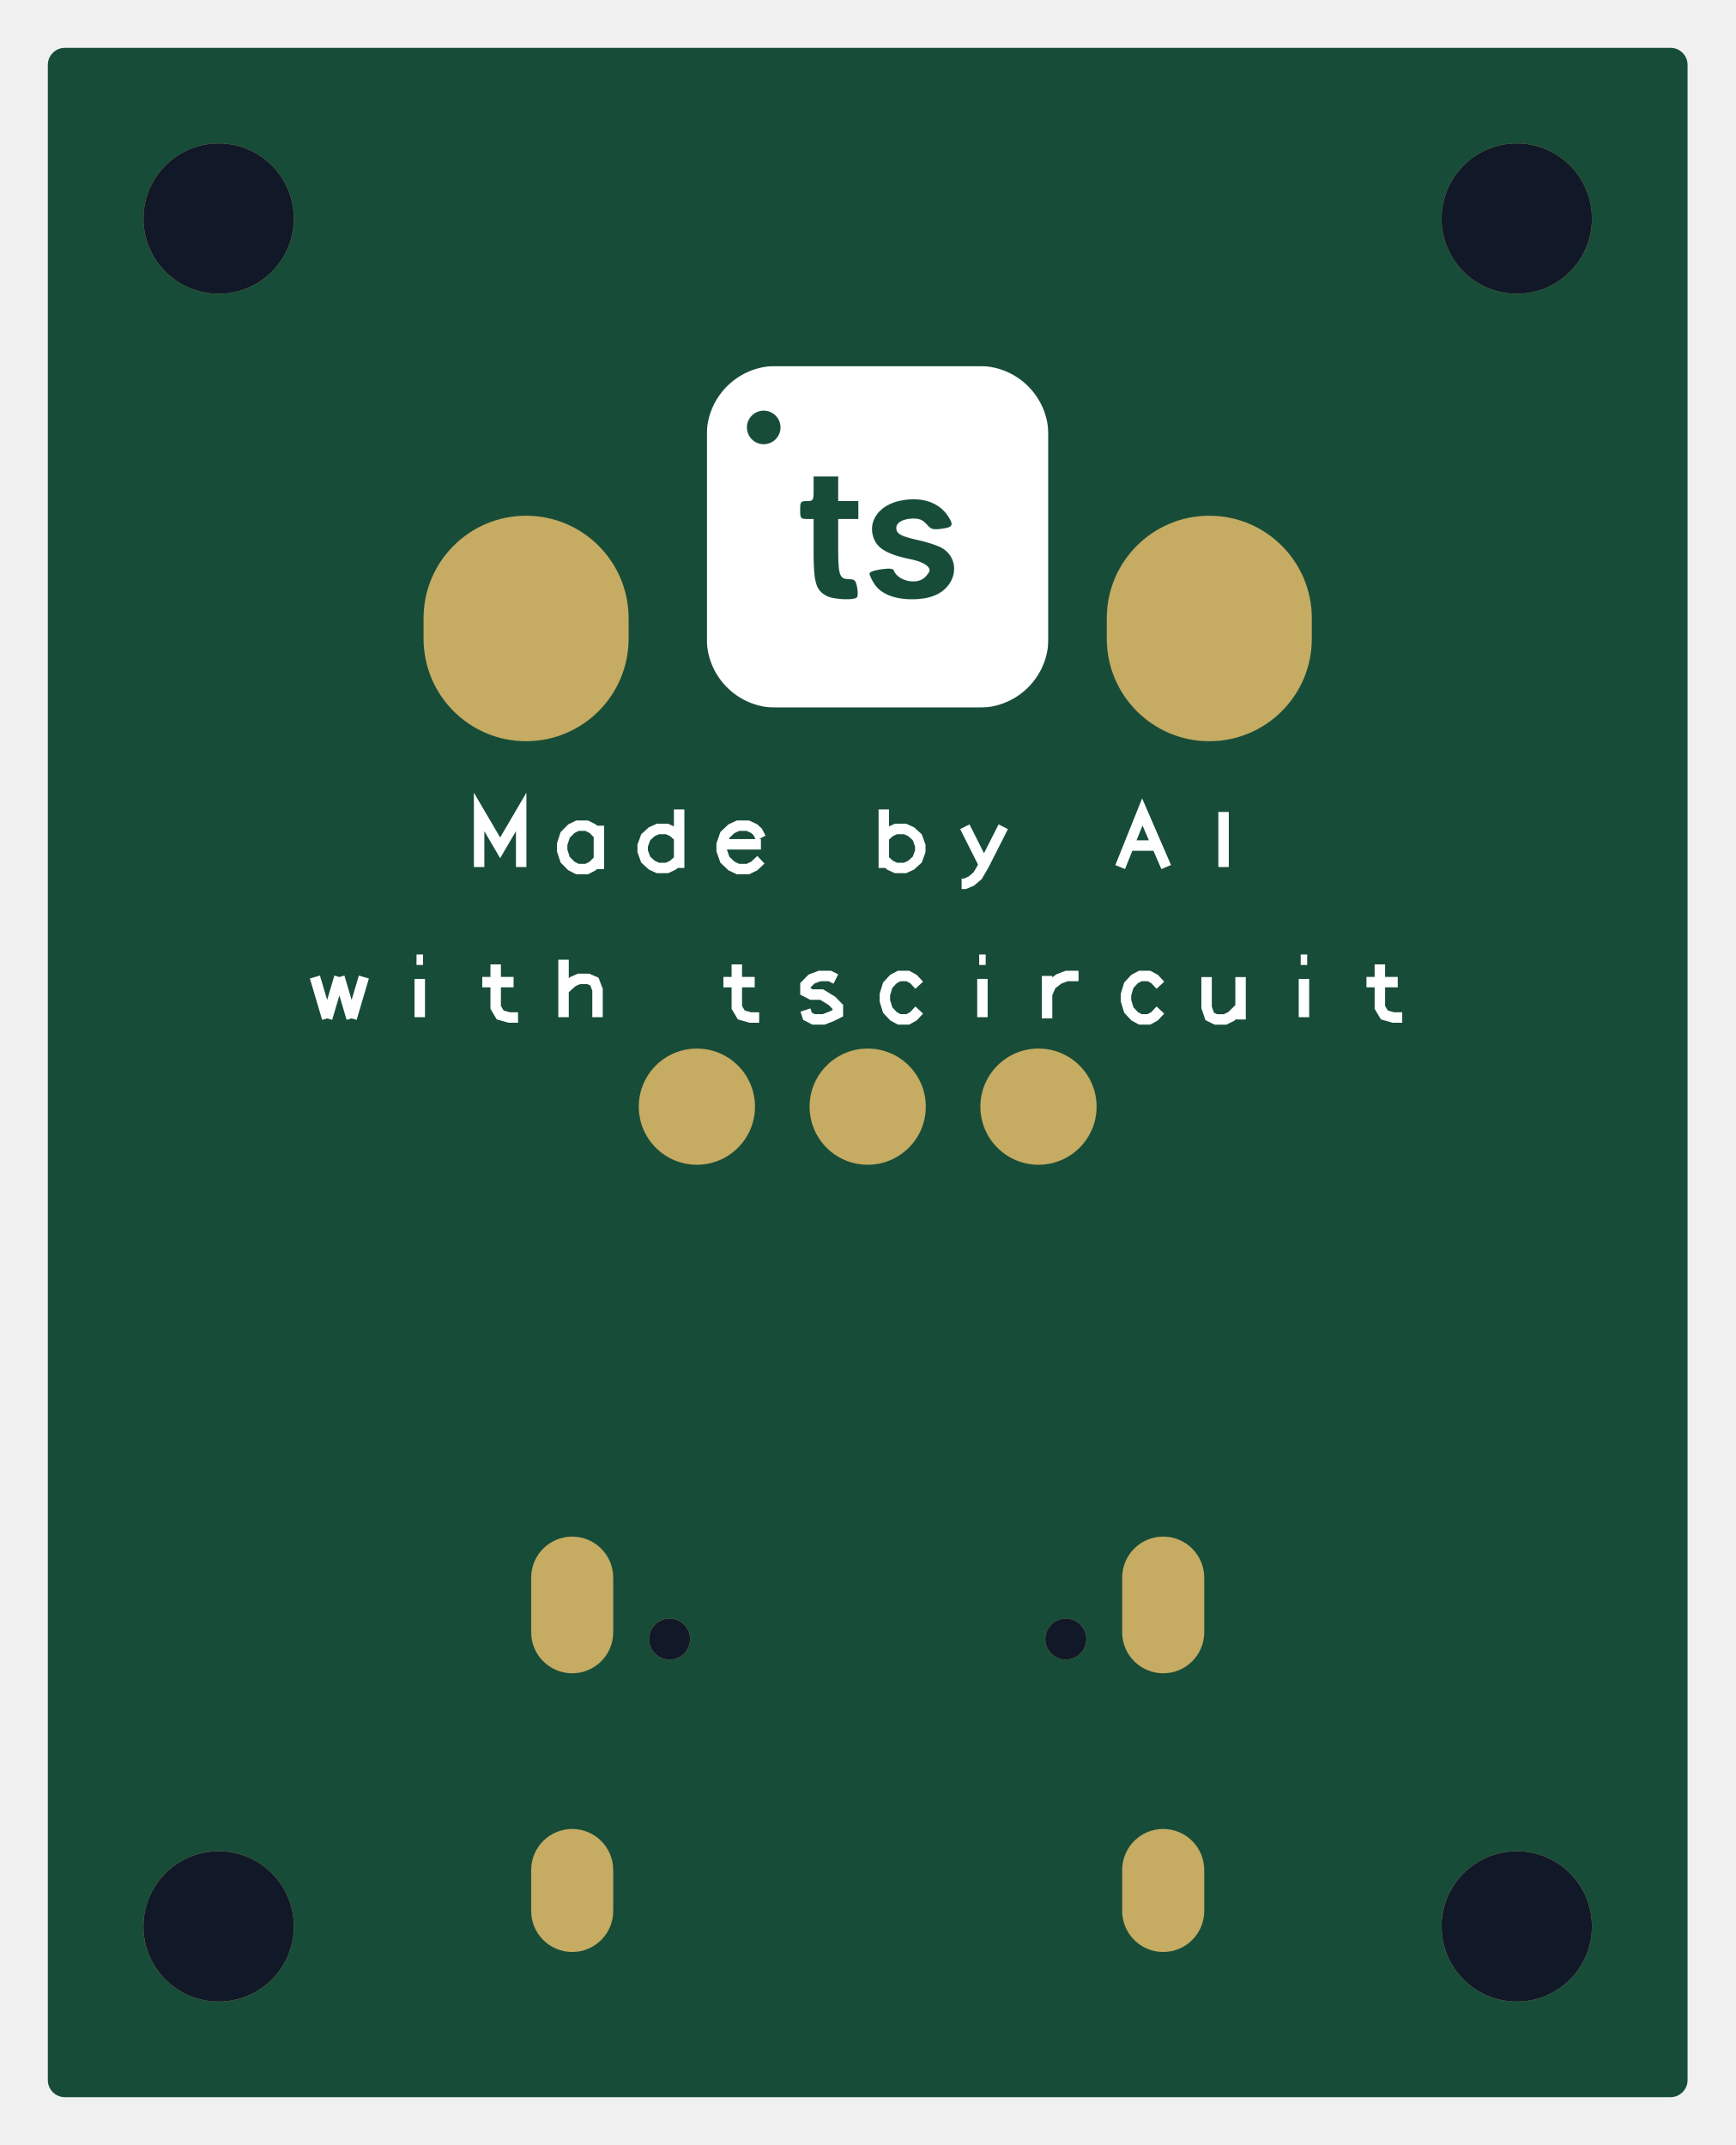
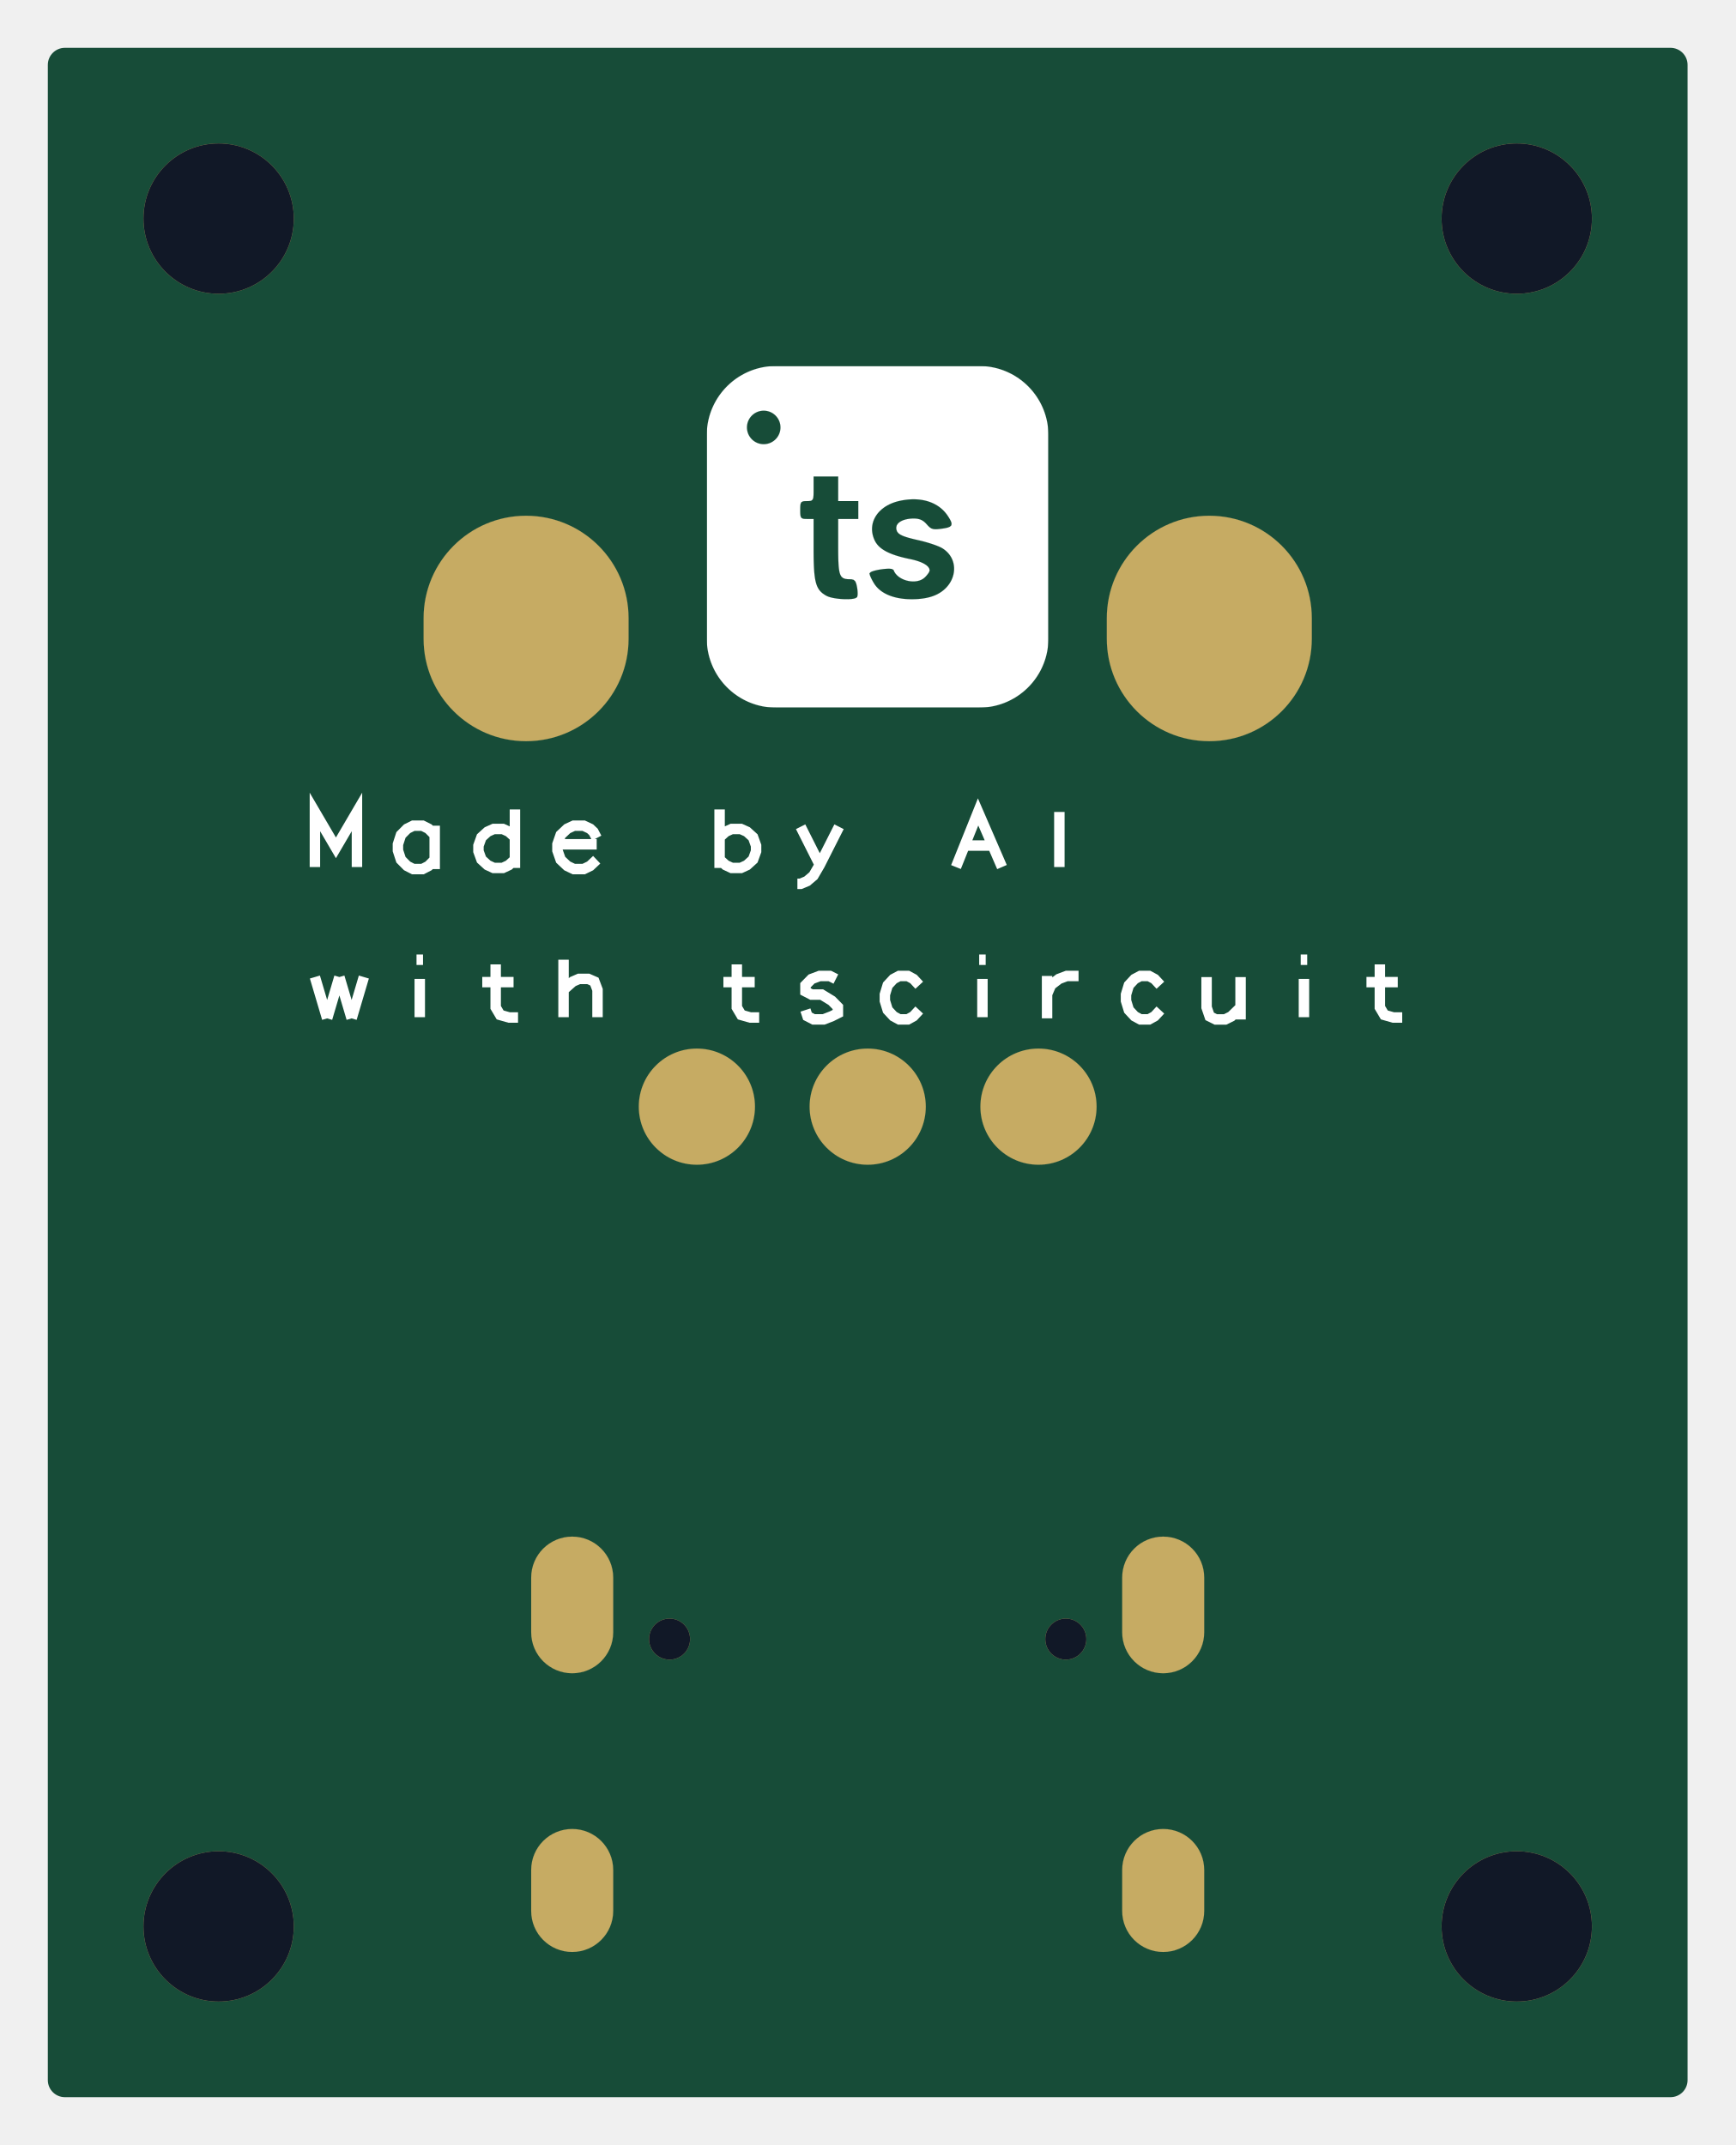
<svg xmlns="http://www.w3.org/2000/svg" xmlns:xlink="http://www.w3.org/1999/xlink" viewBox="-12700 -15700 25400 31400">
  <rect x="-12000" y="-15000" width="24000" height="30000" rx="250" fill="#174c38" />
  <g transform="scale(-1 1)">
    <g color="#c6ab63">
      <defs>
        <circle cx="0" cy="0" r="300" id="position-B_Mask-gbr_pad-11" />
        <rect x="-599.999" y="-899.998" width="1199.998" height="1799.996" rx="599.999" ry="599.999" id="position-B_Mask-gbr_pad-12" />
        <rect x="-599.999" y="-999.998" width="1199.998" height="1999.996" rx="599.999" ry="599.999" id="position-B_Mask-gbr_pad-14" />
        <circle cx="0" cy="0" r="1100" id="position-B_Mask-gbr_pad-20" />
        <circle cx="0" cy="0" r="849.999" id="position-B_Mask-gbr_pad-21" />
        <rect x="-1499.997" y="-1649.996" width="2999.994" height="3299.993" rx="1499.997" ry="1499.997" id="position-B_Mask-gbr_pad-22" />
      </defs>
      <g transform="scale(1,-1)" fill="currentColor" stroke="currentColor">
        <use xlink:href="#position-B_Mask-gbr_pad-11" x="-2899.918" y="-8294.433" />
        <use xlink:href="#position-B_Mask-gbr_pad-11" x="2899.918" y="-8294.433" />
        <use xlink:href="#position-B_Mask-gbr_pad-12" x="4325.112" y="-11974.131" />
        <use xlink:href="#position-B_Mask-gbr_pad-14" x="4325.112" y="-7794.307" />
        <use xlink:href="#position-B_Mask-gbr_pad-14" x="-4325.112" y="-7794.307" />
        <use xlink:href="#position-B_Mask-gbr_pad-12" x="-4325.112" y="-11974.131" />
        <use xlink:href="#position-B_Mask-gbr_pad-20" x="-9500" y="-12500" />
        <use xlink:href="#position-B_Mask-gbr_pad-20" x="-9500" y="12500" />
        <use xlink:href="#position-B_Mask-gbr_pad-20" x="9500" y="-12500" />
        <use xlink:href="#position-B_Mask-gbr_pad-20" x="9500" y="12500" />
        <use xlink:href="#position-B_Mask-gbr_pad-21" x="-2499.868" y="-499.994" />
        <use xlink:href="#position-B_Mask-gbr_pad-21" x="0" y="-499.994" />
        <use xlink:href="#position-B_Mask-gbr_pad-21" x="2500.122" y="-499.994" />
        <use xlink:href="#position-B_Mask-gbr_pad-22" x="4999.99" y="6499.992" />
        <use xlink:href="#position-B_Mask-gbr_pad-22" x="-4999.99" y="6499.992" />
      </g>
    </g>
    <g color="white">
      <defs>
        <mask id="position-B_SilkScreen-gbr_clear-1" fill="#000" stroke="#000">
          <g>
            <rect x="-2644.6" y="5341.7" width="5000" height="5000" fill="#fff" />
            <path d="M 1767.165 9443.007 1766.64 9459.037 1765.068 9474.999 1762.455 9490.823 1758.813 9506.443 1754.157 9521.791 1748.508 9536.802 1741.888 9551.411 1734.328 9565.556 1725.858 9579.176 1716.516 9592.213 1706.341 9604.612 1695.377 9616.318 1683.671 9627.282 1671.273 9637.457 1658.236 9646.799 1644.616 9655.268 1630.471 9662.829 1615.862 9669.448 1600.851 9675.098 1585.503 9679.754 1569.883 9683.396 1554.058 9686.008 1538.097 9687.58 1522.067 9688.105 1506.036 9687.58 1490.075 9686.008 1474.25 9683.396 1458.631 9679.754 1443.282 9675.098 1428.272 9669.448 1413.663 9662.829 1399.518 9655.268 1385.897 9646.799 1372.86 9637.457 1360.462 9627.282 1348.756 9616.318 1337.792 9604.612 1327.617 9592.213 1318.275 9579.176 1309.806 9565.556 1302.245 9551.411 1295.626 9536.802 1289.976 9521.791 1285.32 9506.443 1281.678 9490.823 1279.065 9474.999 1277.493 9459.037 1276.969 9443.007 1277.493 9426.977 1279.065 9411.015 1281.678 9395.191 1285.32 9379.571 1289.976 9364.223 1295.626 9349.212 1302.245 9334.603 1309.806 9320.458 1318.275 9306.838 1327.617 9293.801 1337.792 9281.403 1348.756 9269.697 1360.462 9258.733 1372.86 9248.558 1385.897 9239.216 1399.518 9230.746 1413.663 9223.185 1428.272 9216.566 1443.282 9210.916 1458.631 9206.261 1474.25 9202.619 1490.075 9200.006 1506.036 9198.434 1522.067 9197.909 1538.097 9198.434 1554.058 9200.006 1569.883 9202.619 1585.503 9206.261 1600.851 9210.916 1615.862 9216.566 1630.471 9223.185 1644.616 9230.746 1658.236 9239.216 1671.273 9248.558 1683.671 9258.733 1695.377 9269.697 1706.341 9281.403 1716.516 9293.801 1725.858 9306.838 1734.328 9320.458 1741.888 9334.603 1748.508 9349.212 1754.157 9364.223 1758.813 9379.571 1762.455 9395.191 1765.068 9411.015 1766.64 9426.977 1767.165 9443.007" />
            <path d="M 987.675 8233.945 987.507 8262.916 986.56 8291.87 983.266 8320.632 972.203 8347.085 947.341 8360.895 918.598 8364.195 889.632 8364.664 858.233 8365.062 827.211 8369.343 803.705 8388.785 795.419 8418.927 792.774 8450.209 791.883 8481.599 791.631 8513.002 791.596 8544.406 791.596 8724.141 432.119 8724.141 432.119 8364.664 138.001 8364.664 138.001 8103.226 432.119 8103.226 432.119 7701.269 432.086 7669.081 431.973 7636.893 431.752 7604.706 431.389 7572.521 430.837 7540.338 430.034 7508.16 428.894 7475.993 427.295 7443.845 425.057 7411.736 421.901 7379.705 417.378 7347.84 410.706 7316.362 400.464 7285.88 384.222 7258.204 359.893 7237.425 329.841 7226.227 297.985 7221.843 265.818 7220.873 235.528 7219.442 206.302 7211.83 183.664 7192.174 170.65 7164.869 162.526 7135.65 156.393 7105.939 151.689 7076.581 148.515 7047.019 147.027 7017.326 147.897 6987.617 154.688 6958.89 180.238 6942.76 210.088 6935.48 240.574 6931.469 271.253 6929.34 301.996 6928.539 332.75 6928.796 363.482 6929.971 394.17 6931.999 424.791 6934.865 455.318 6938.605 485.711 6943.306 515.908 6949.131 545.796 6956.37 575.135 6965.569 603.276 6977.909 631.341 6994.278 658.033 7012.793 682.638 7033.993 704.379 7058.113 722.72 7084.91 737.608 7113.775 749.415 7144.038 758.691 7175.175 765.976 7206.84 771.714 7238.823 776.252 7270.999 779.851 7303.295 782.709 7335.665 784.975 7368.082 786.766 7400.528 788.169 7432.994 789.255 7465.472 790.081 7497.958 790.69 7530.448 791.119 7562.942 791.397 7595.437 791.549 7627.933 791.596 7660.429 791.596 8103.226 889.632 8103.226 918.598 8103.695 947.341 8106.995 972.202 8120.806 983.266 8147.259 986.56 8176.02 987.507 8204.974 987.675 8233.945" />
            <path d="M -25.518 7306.533 -46.883 7327.144 -75.61 7338.633 -105.324 7347.326 -135.461 7354.43 -165.849 7360.376 -196.412 7365.341 -227.112 7369.374 -257.926 7372.416 -288.833 7374.277 -319.791 7374.496 -350.61 7371.763 -377.175 7358.344 -389.95 7329.053 -407.458 7302.31 -428.753 7278.462 -452.97 7257.579 -479.411 7239.586 -507.545 7224.369 -536.97 7211.827 -567.378 7201.898 -598.516 7194.575 -630.162 7189.909 -662.093 7188.019 -694.06 7189.097 -725.75 7193.411 -756.74 7201.298 -786.44 7213.134 -814.049 7229.242 -838.571 7249.733 -859.522 7272.117 -878.939 7295.845 -896.284 7321.116 -907.747 7349.256 -900.275 7379.878 -881.944 7405.724 -858.157 7426.768 -831.602 7444.232 -803.474 7459.05 -774.361 7471.833 -744.582 7482.983 -714.33 7492.779 -683.728 7501.421 -652.858 7509.054 -621.78 7515.792 -590.6 7522.302 -559.504 7529.198 -528.506 7536.522 -497.624 7544.324 -466.883 7552.66 -436.311 7561.599 -405.947 7571.218 -375.838 7581.608 -346.047 7592.876 -316.655 7605.147 -287.77 7618.566 -259.534 7633.298 -232.133 7649.529 -205.813 7667.457 -180.886 7687.274 -157.737 7709.136 -136.799 7733.122 -118.508 7759.179 -103.218 7787.102 -90.554 7816.291 -80.091 7846.34 -72.026 7877.117 -66.533 7908.454 -63.762 7940.149 -63.819 7971.963 -66.757 8003.641 -72.575 8034.918 -81.211 8065.538 -92.552 8095.263 -106.443 8123.885 -122.7 8151.235 -141.118 8177.178 -161.491 8201.619 -183.609 8224.492 -207.275 8245.761 -232.301 8265.412 -258.515 8283.449 -285.76 8299.889 -313.894 8314.758 -342.787 8328.092 -372.324 8339.931 -402.404 8350.316 -432.934 8359.293 -463.832 8366.909 -494.791 8373.361 -525.931 8378.874 -557.229 8383.408 -588.658 8386.917 -620.188 8389.354 -651.784 8390.67 -683.408 8390.816 -715.013 8389.738 -746.549 8387.384 -777.956 8383.7 -809.171 8378.633 -840.118 8372.132 -870.716 8364.148 -900.874 8354.637 -930.494 8343.564 -959.468 8330.899 -987.685 8316.625 -1015.026 8300.739 -1041.372 8283.254 -1066.607 8264.199 -1090.615 8243.622 -1113.294 8221.587 -1134.551 8198.177 -1154.308 8173.489 -1172.508 8147.631 -1188.92 8122.107 -1204.421 8096.021 -1218.103 8068.947 -1227.458 8040.152 -1224.431 8010.485 -1202.95 7989.7 -1174.907 7978.259 -1145.478 7970.892 -1115.63 7965.432 -1085.613 7960.978 -1054.924 7957.017 -1024.14 7953.894 -993.234 7952.558 -962.421 7954.97 -932.975 7964.157 -907.052 7980.915 -884.558 8002.135 -863.891 8025.161 -842.77 8047.72 -819.375 8067.897 -793.394 8084.592 -765.071 8096.895 -735.181 8104.681 -704.538 8108.644 -673.652 8109.762 -642.047 8108.883 -610.549 8106.145 -579.298 8101.357 -548.491 8094.26 -518.427 8084.495 -489.596 8071.554 -462.863 8054.728 -439.854 8033.134 -423.508 8006.221 -417.551 7975.36 -420.544 7944.343 -431.899 7915.416 -452.088 7891.762 -477.533 7873.752 -505.366 7859.642 -534.318 7847.974 -563.857 7837.872 -593.735 7828.818 -623.826 7820.494 -654.056 7812.694 -684.384 7805.28 -714.78 7798.153 -745.227 7791.246 -774.824 7784.354 -804.306 7776.987 -833.676 7769.184 -862.933 7760.967 -892.072 7752.344 -921.086 7743.309 -949.96 7733.835 -978.671 7723.876 -1007.176 7713.345 -1035.401 7702.087 -1063.186 7689.786 -1090.058 7675.622 -1116.599 7658.108 -1141.661 7638.539 -1164.993 7616.937 -1186.342 7593.374 -1205.466 7567.974 -1222.151 7540.909 -1236.218 7512.395 -1247.532 7482.681 -1256.008 7452.037 -1261.607 7420.739 -1264.334 7389.06 -1264.226 7357.264 -1261.352 7325.598 -1255.799 7294.29 -1247.67 7263.549 -1237.08 7233.566 -1224.153 7204.514 -1209.02 7176.547 -1191.815 7149.804 -1172.679 7124.407 -1151.756 7100.461 -1129.192 7078.052 -1105.137 7057.253 -1079.74 7038.116 -1053.148 7020.676 -1025.505 7004.952 -996.953 6990.948 -966.848 6978.406 -936.065 6967.628 -904.768 6958.449 -873.081 6950.719 -841.1 6944.309 -808.901 6939.106 -776.541 6935.014 -744.068 6931.946 -711.519 6929.83 -678.925 6928.602 -646.309 6928.203 -614.889 6928.603 -583.491 6929.83 -552.139 6931.931 -520.862 6934.956 -489.696 6938.957 -458.68 6943.994 -427.864 6950.131 -397.303 6957.436 -367.067 6965.983 -337.235 6975.848 -307.903 6987.112 -279.185 6999.858 -251.212 7014.164 -224.138 7030.107 -198.14 7047.747 -173.414 7067.128 -150.173 7088.266 -128.639 7111.14 -109.032 7135.684 -91.551 7161.785 -75.397 7189.395 -60.23 7217.56 -46.163 7246.289 -33.666 7275.73 -25.518 7306.533" />
          </g>
        </mask>
      </defs>
      <g transform="scale(1,-1)" fill="currentColor" stroke="currentColor">
        <g mask="url(#position-B_SilkScreen-gbr_clear-1)">
          <path d="M 2355.4 9328.628 2354.889 9361.103 2353.353 9393.546 2350.788 9425.924 2347.191 9458.204 2342.562 9490.351 2336.901 9522.334 2330.214 9554.117 2322.505 9585.668 2313.781 9616.954 2304.051 9647.941 2293.324 9678.598 2281.613 9708.893 2268.931 9738.793 2255.291 9768.27 2240.709 9797.292 2225.202 9825.83 2208.787 9853.856 2191.481 9881.341 2173.305 9908.257 2154.277 9934.579 2134.418 9960.28 2113.749 9985.334 2092.292 10009.717 2070.069 10033.403 2047.103 10056.369 2023.417 10078.592 1999.034 10100.049 1973.98 10120.718 1948.279 10140.577 1921.957 10159.605 1895.041 10177.781 1867.556 10195.087 1839.53 10211.502 1810.992 10227.009 1781.97 10241.591 1752.493 10255.231 1722.593 10267.913 1692.298 10279.624 1661.641 10290.351 1630.654 10300.081 1599.368 10308.805 1567.817 10316.514 1536.034 10323.201 1504.051 10328.862 1471.904 10333.491 1439.624 10337.088 1407.246 10339.653 1374.803 10341.189 1342.328 10341.7 -1631.528 10341.7 -1664.003 10341.189 -1696.446 10339.654 -1728.824 10337.088 -1761.104 10333.491 -1793.251 10328.862 -1825.234 10323.202 -1857.017 10316.515 -1888.568 10308.806 -1919.854 10300.082 -1950.842 10290.351 -1981.498 10279.625 -2011.793 10267.914 -2041.694 10255.232 -2071.17 10241.592 -2100.193 10227.01 -2128.731 10211.503 -2156.756 10195.088 -2184.242 10177.782 -2211.158 10159.606 -2237.48 10140.578 -2263.181 10120.719 -2288.236 10100.051 -2312.618 10078.594 -2336.304 10056.371 -2359.271 10033.404 -2381.494 10009.718 -2402.951 9985.336 -2423.619 9960.281 -2443.478 9934.58 -2462.506 9908.258 -2480.682 9881.341 -2497.988 9853.856 -2514.403 9825.831 -2529.91 9797.292 -2544.492 9768.27 -2558.131 9738.794 -2570.814 9708.893 -2582.525 9678.598 -2593.251 9647.942 -2602.981 9616.954 -2611.705 9585.668 -2619.414 9554.117 -2626.102 9522.334 -2631.762 9490.351 -2636.391 9458.204 -2639.988 9425.924 -2642.554 9393.546 -2644.089 9361.103 -2644.6 9328.628 -2644.6 6354.772 -2644.089 6322.297 -2642.554 6289.854 -2639.988 6257.476 -2636.391 6225.196 -2631.762 6193.048 -2626.102 6161.066 -2619.415 6129.283 -2611.706 6097.731 -2602.982 6066.446 -2593.252 6035.458 -2582.525 6004.801 -2570.815 5974.506 -2558.132 5944.605 -2544.493 5915.129 -2529.911 5886.107 -2514.404 5857.568 -2497.989 5829.543 -2480.684 5802.058 -2462.507 5775.141 -2443.479 5748.818 -2423.621 5723.118 -2402.952 5698.063 -2381.495 5673.681 -2359.272 5649.994 -2336.306 5627.028 -2312.619 5604.805 -2288.237 5583.348 -2263.182 5562.679 -2237.482 5542.821 -2211.159 5523.793 -2184.242 5505.616 -2156.757 5488.311 -2128.732 5471.896 -2100.193 5456.389 -2071.171 5441.807 -2041.695 5428.168 -2011.794 5415.485 -1981.499 5403.775 -1950.842 5393.048 -1919.854 5383.318 -1888.569 5374.594 -1857.017 5366.885 -1825.234 5360.198 -1793.252 5354.538 -1761.104 5349.909 -1728.824 5346.312 -1696.446 5343.746 -1664.003 5342.211 -1631.528 5341.7 1342.328 5341.7 1374.803 5342.211 1407.246 5343.746 1439.624 5346.312 1471.904 5349.909 1504.051 5354.538 1536.034 5360.198 1567.817 5366.886 1599.368 5374.595 1630.654 5383.319 1661.642 5393.049 1692.298 5403.775 1722.593 5415.486 1752.494 5428.169 1781.97 5441.808 1810.992 5456.39 1839.531 5471.897 1867.556 5488.312 1895.041 5505.618 1921.958 5523.794 1948.28 5542.822 1973.981 5562.681 1999.036 5583.349 2023.418 5604.806 2047.104 5627.029 2070.071 5649.996 2092.294 5673.682 2113.751 5698.064 2134.419 5723.119 2154.278 5748.82 2173.306 5775.142 2191.482 5802.058 2208.788 5829.544 2225.203 5857.569 2240.71 5886.107 2255.292 5915.13 2268.932 5944.606 2281.614 5974.507 2293.325 6004.802 2304.051 6035.458 2313.782 6066.446 2322.506 6097.732 2330.215 6129.283 2336.902 6161.066 2342.562 6193.049 2347.191 6225.196 2350.788 6257.476 2353.354 6289.854 2354.889 6322.297 2355.4 6354.772 2355.4 9328.628" />
        </g>
-         <path d="M 5687.29 3007.426 5687.29 3814.215 5379.62 3288.835 5071.953 3814.215 5071.953 3007.426 M 3934.103 3613.17 3934.103 2977.682 M 3934.103 3477.649 4024.228 3568.433 4113.01 3613.17 4247.524 3613.17 4337.647 3568.433 4427.77 3477.649 4472.162 3340.816 4472.162 3250.032 4427.77 3114.514 4337.647 3023.729 4247.524 2977.682 4113.01 2977.682 4024.228 3023.729 3934.103 3114.514 M 2759.649 3850.822 2759.649 2994.318 M 2759.649 3443.243 2849.089 3524.758 2937.2 3564.925 3070.698 3564.925 3160.141 3524.758 3249.586 3443.243 3293.639 3320.38 3293.639 3238.863 3249.586 3117.181 3160.141 3035.664 3070.698 2994.318 2937.2 2994.318 2849.089 3035.664 2759.649 3117.181 M 2137.487 3340.818 1562.823 3340.818 M 1562.823 3431.6 1610.234 3522.385 1659.08 3568.433 1753.899 3613.17 1897.565 3613.17 1993.821 3568.433 2090.077 3477.651 2137.487 3340.818 2137.487 3250.032 2090.077 3114.515 1993.821 3023.729 1897.565 2977.682 1753.899 2977.682 1659.08 3023.729 1562.823 3114.515 M -235.825 3850.822 -235.825 2994.318 M -235.825 3443.243 -325.268 3524.758 -413.379 3564.925 -546.874 3564.925 -636.321 3524.758 -725.765 3443.243 -769.816 3320.38 -769.816 3238.863 -725.765 3117.181 -636.321 3035.664 -546.874 2994.318 -413.379 2994.318 -325.268 3035.664 -235.825 3117.181 M -1421.784 3597.481 -1702.164 3040.144 M -1984.073 3597.481 -1702.164 3040.144 -1609.21 2880.906 -1515.498 2801.287 -1421.784 2762.052 -1374.546 2762.052 M -3695.565 3007.426 -4019.378 3814.215 -4369.009 3007.426 M -3858.876 3322.12 -4189.987 3322.12 M -5208.775 3814.215 -5208.775 3007.426" fill="none" stroke-width="153" />
+         <path d="M 8090.817 3007.426 8090.817 3814.215 7783.147 3288.835 7475.48 3814.215 7475.48 3007.426 M 6337.631 3613.17 6337.631 2977.682 M 6337.631 3477.649 6427.755 3568.433 6516.538 3613.17 6651.052 3613.17 6741.174 3568.433 6831.298 3477.649 6875.689 3340.816 6875.689 3250.032 6831.298 3114.514 6741.174 3023.729 6651.052 2977.682 6516.538 2977.682 6427.755 3023.729 6337.631 3114.514 M 5163.176 3850.822 5163.176 2994.318 M 5163.176 3443.243 5252.617 3524.758 5340.728 3564.925 5474.225 3564.925 5563.668 3524.758 5653.113 3443.243 5697.166 3320.38 5697.166 3238.863 5653.113 3117.181 5563.668 3035.664 5474.225 2994.318 5340.728 2994.318 5252.617 3035.664 5163.176 3117.181 M 4541.015 3340.818 3966.351 3340.818 M 3966.351 3431.6 4013.761 3522.385 4062.607 3568.433 4157.427 3613.17 4301.093 3613.17 4397.348 3568.433 4493.604 3477.651 4541.015 3340.818 4541.015 3250.032 4493.604 3114.515 4397.348 3023.729 4301.093 2977.682 4157.427 2977.682 4062.607 3023.729 3966.351 3114.515 M 2167.702 3850.822 2167.702 2994.318 M 2167.702 3443.243 2078.259 3524.758 1990.148 3564.925 1856.654 3564.925 1767.206 3524.758 1677.762 3443.243 1633.711 3320.38 1633.711 3238.863 1677.762 3117.181 1767.206 3035.664 1856.654 2994.318 1990.148 2994.318 2078.259 3035.664 2167.702 3117.181 M 981.744 3597.481 701.363 3040.144 M 419.454 3597.481 701.363 3040.144 794.317 2880.906 888.03 2801.287 981.744 2762.052 1028.982 2762.052 M -1292.038 3007.426 -1615.851 3814.215 -1965.481 3007.426 M -1455.348 3322.12 -1786.46 3322.12 M -2805.247 3814.215 -2805.247 3007.426" fill="none" stroke-width="153" />
        <path d="M 8090.819 1397.481 7911.71 792.254 M 7732.6 1397.481 7911.71 792.254 M 7732.6 1397.481 7553.487 792.254 M 7374.377 1397.481 7553.487 792.254 M 6603.709 1650.822 6508.509 1650.822 M 6556.167 1370.154 6556.167 809.988 M 5445.064 1582.256 5445.064 953.107 5379.625 842.706 5248.739 805.191 5117.856 805.191 M 5641.387 1322.899 5183.297 1322.899 M 4451.825 1650.822 4451.825 809.988 M 4451.825 1210.11 4316.289 1330.722 4225.519 1370.158 4089.984 1370.158 3999.828 1330.722 3954.441 1210.11 3954.441 809.988 M 1915.599 1582.256 1915.599 953.107 1850.159 842.706 1719.274 805.191 1588.39 805.191 M 2111.921 1322.899 1653.832 1322.899 M 465.977 1368.433 554.988 1413.17 703.339 1413.17 822.019 1368.433 911.028 1277.651 911.028 1186.867 822.019 1140.818 673.67 1140.818 525.32 1050.032 436.305 959.249 436.305 868.464 525.32 823.729 644.001 777.682 792.347 777.682 881.358 823.729 911.028 914.515 M -754.418 1277.651 -670.133 1368.433 -587.106 1413.17 -461.307 1413.17 -377.021 1368.433 -292.738 1277.651 -251.224 1140.818 -251.224 1050.032 -292.738 914.515 -377.021 823.729 -461.307 777.682 -587.106 777.682 -670.133 823.729 -754.418 914.515 M -1631.709 1650.822 -1726.909 1650.822 M -1679.252 1370.154 -1679.252 809.988 M -2625.409 1413.17 -2625.409 793.353 M -2625.409 1147.535 -2683.007 1280.993 -2798.202 1369.538 -2913.396 1413.17 -3086.187 1413.17 M -4283.883 1277.651 -4199.598 1368.433 -4116.571 1413.17 -3990.772 1413.17 -3906.486 1368.433 -3822.204 1277.651 -3780.689 1140.818 -3780.689 1050.032 -3822.204 914.515 -3906.486 823.729 -3990.772 777.682 -4116.571 777.682 -4199.598 823.729 -4283.883 914.515 M -4960.082 1396.319 -4960.082 953.601 -5005.468 821.419 -5095.617 776.505 -5231.154 776.505 -5321.928 821.419 -5457.467 953.601 M -5457.467 1396.319 -5457.467 776.505 M -6337.663 1650.822 -6432.863 1650.822 M -6385.206 1370.154 -6385.206 809.988 M -7496.308 1582.256 -7496.308 953.107 -7561.748 842.706 -7692.633 805.191 -7823.517 805.191 M -7299.986 1322.899 -7758.075 1322.899" fill="none" stroke-width="153" />
      </g>
    </g>
    <g color="#111827">
      <defs>
        <circle cx="0" cy="0" r="300" id="position-drill_npth-drl_pad-10" />
        <circle cx="0" cy="0" r="1100" id="position-drill_npth-drl_pad-11" />
      </defs>
      <g transform="scale(1,-1)" fill="currentColor" stroke="currentColor">
        <use xlink:href="#position-drill_npth-drl_pad-10" x="-2899.9" y="-8294.4" />
        <use xlink:href="#position-drill_npth-drl_pad-10" x="2899.9" y="-8294.4" />
        <use xlink:href="#position-drill_npth-drl_pad-11" x="-9500" y="-12500" />
        <use xlink:href="#position-drill_npth-drl_pad-11" x="-9500" y="12500" />
        <use xlink:href="#position-drill_npth-drl_pad-11" x="9500" y="-12500" />
        <use xlink:href="#position-drill_npth-drl_pad-11" x="9500" y="12500" />
      </g>
    </g>
  </g>
</svg>
